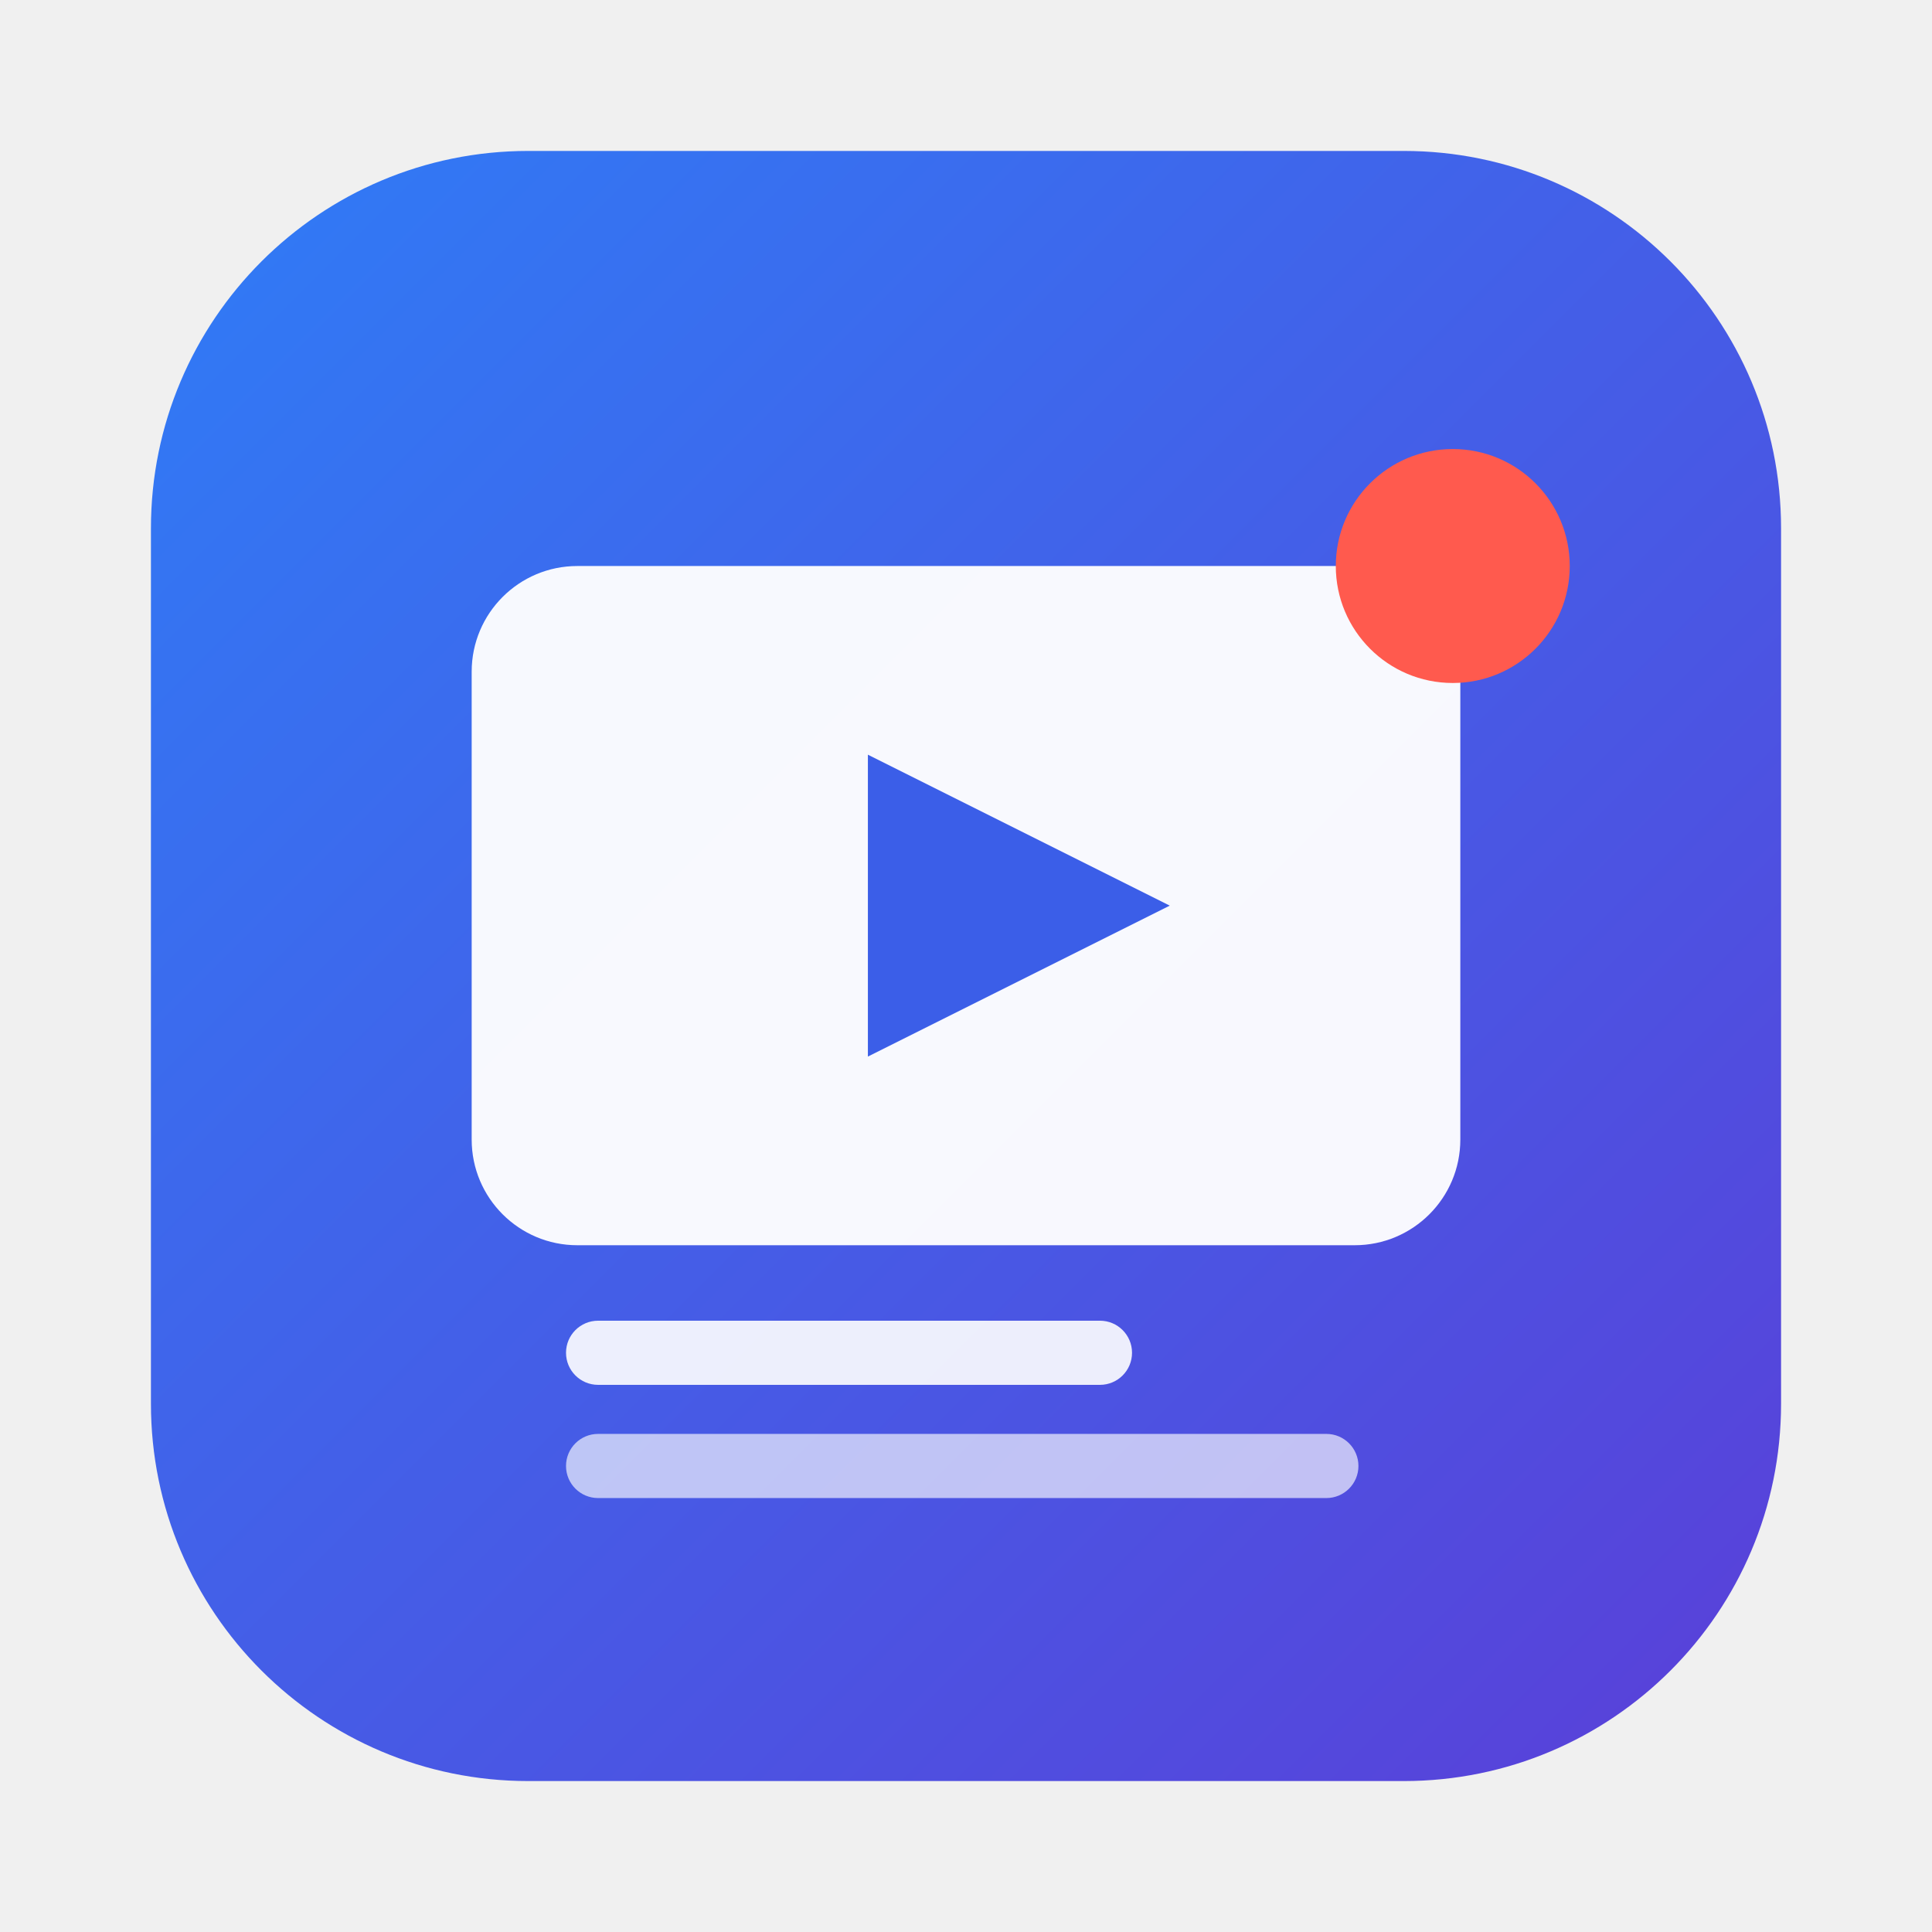
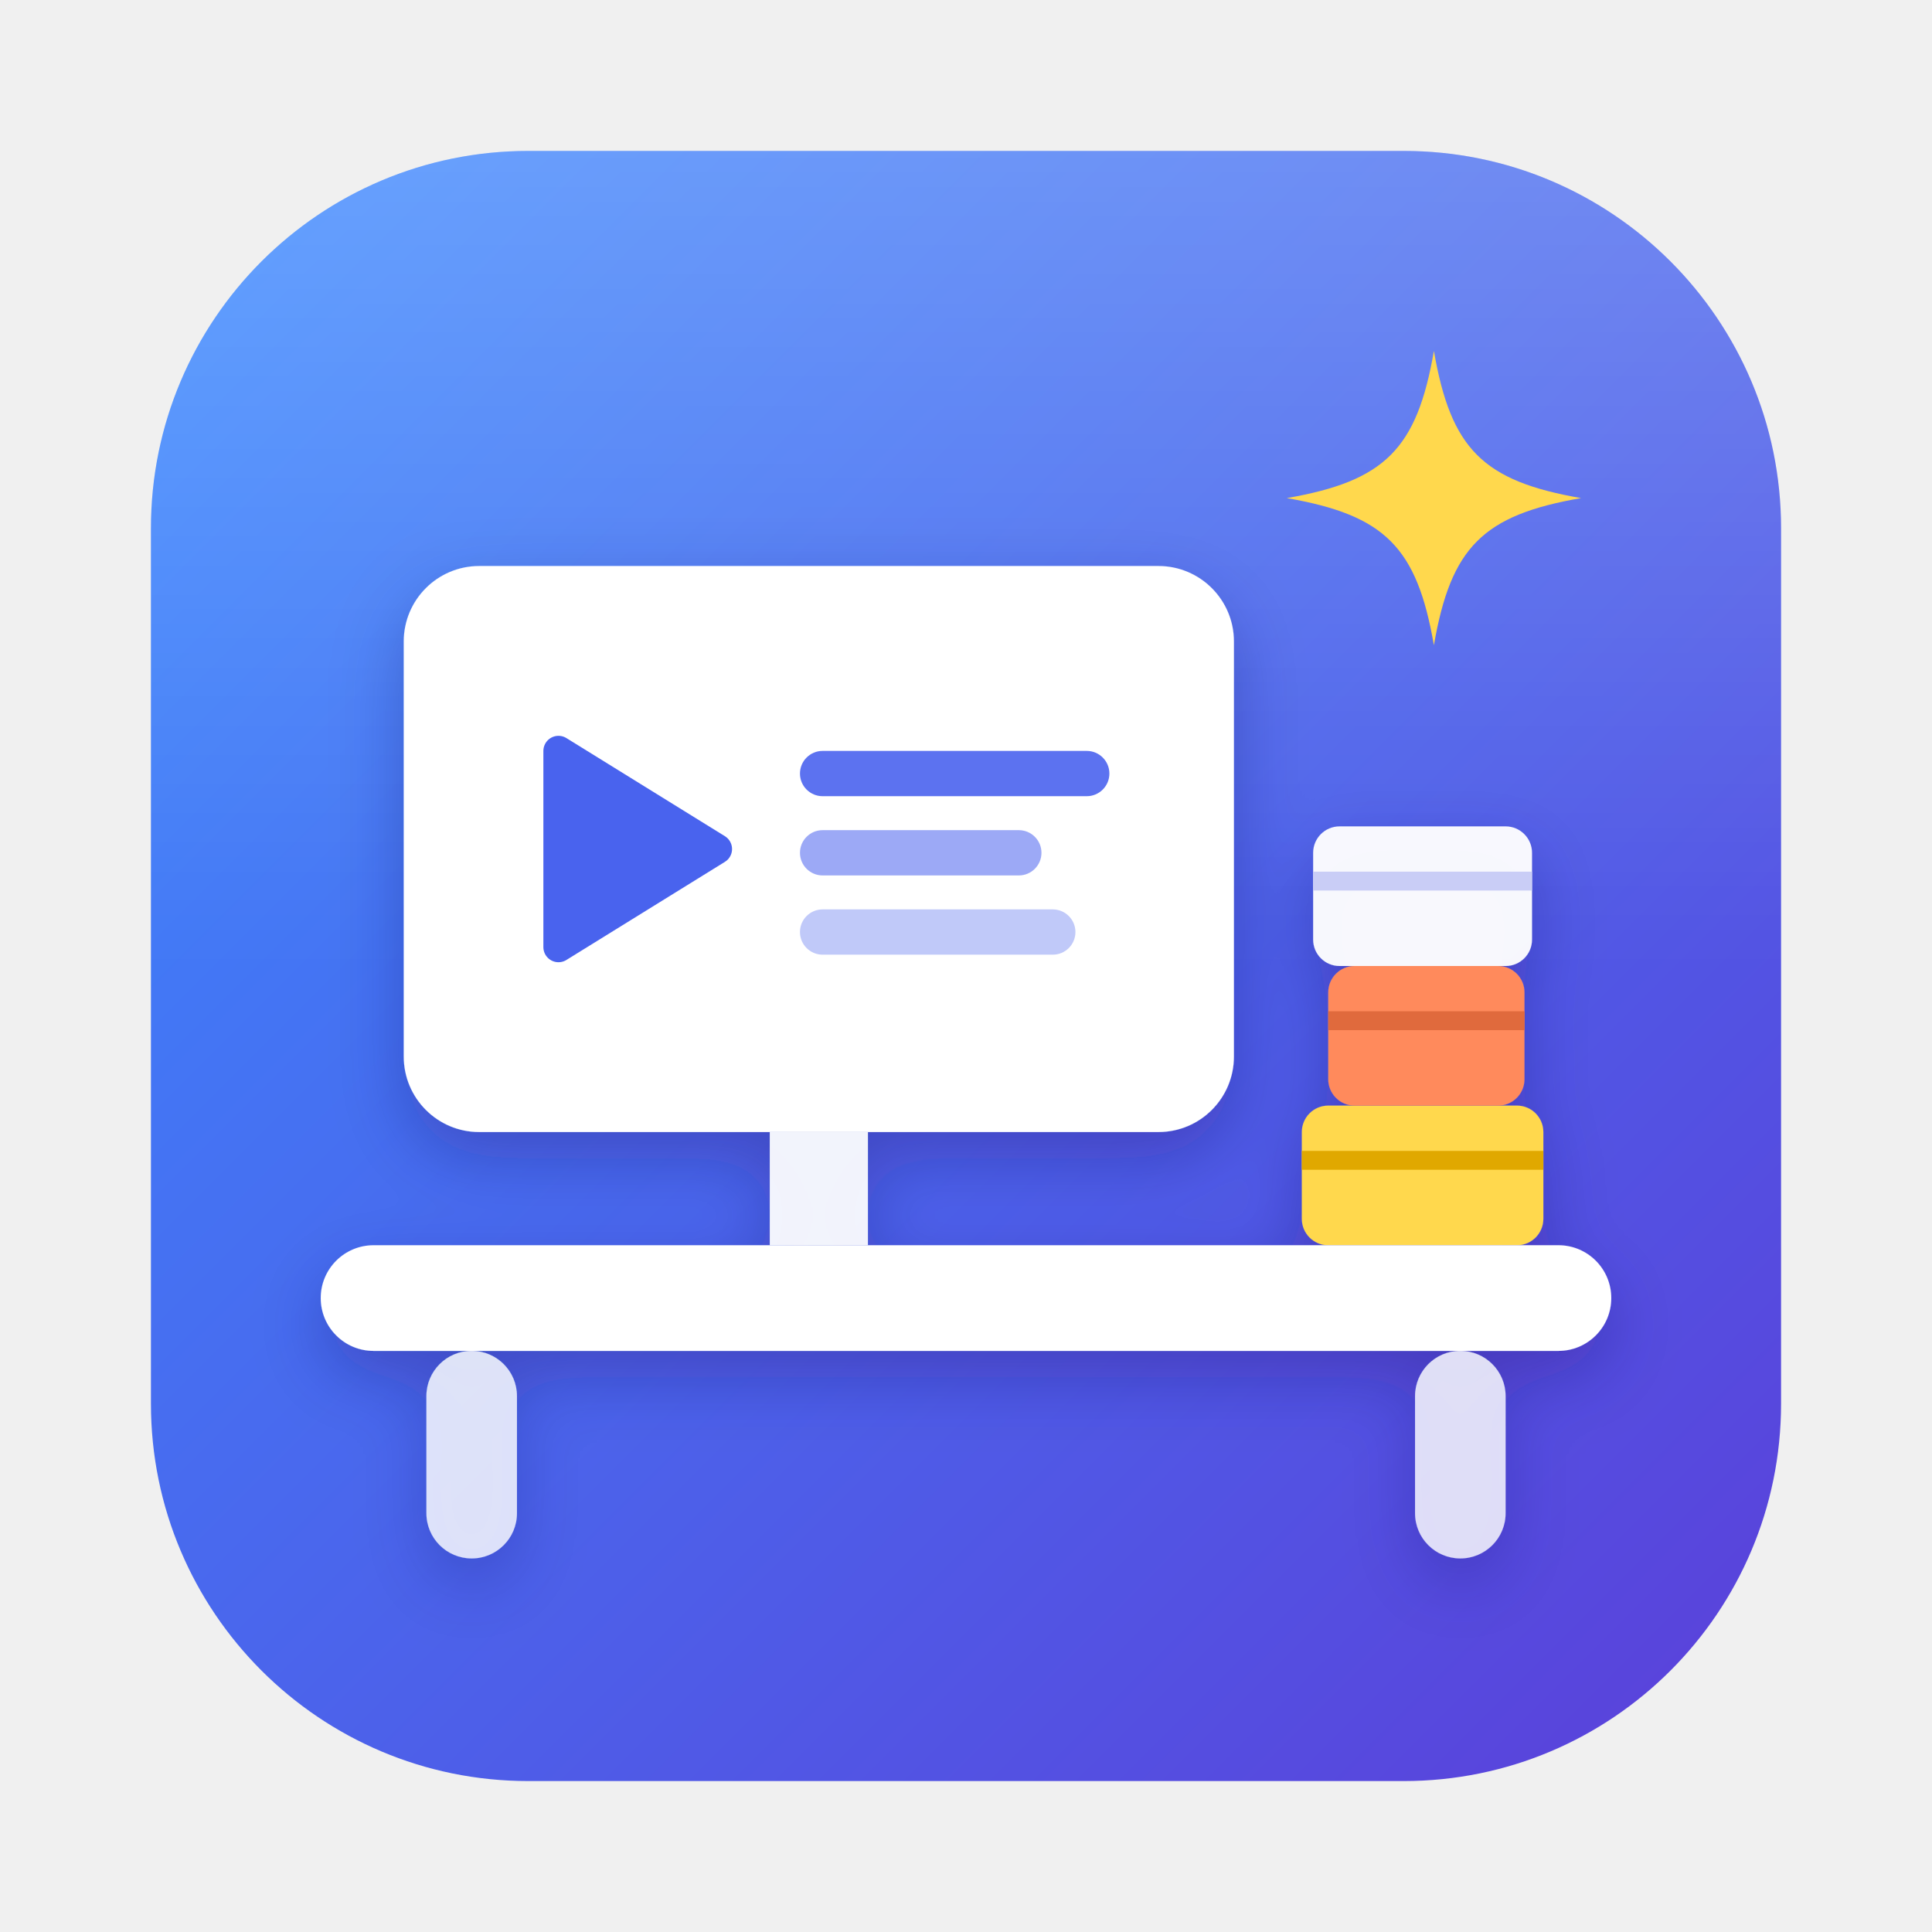
<svg xmlns="http://www.w3.org/2000/svg" width="1024" height="1024" viewBox="0 0 1024 1024">
  <defs>
-     <linearGradient id="g" x1="0" y1="0" x2="1" y2="1">
-       <stop offset="0" stop-color="#2f7cf6" />
-       <stop offset="1" stop-color="#5a3fd8" />
+     <linearGradient id="bg" x1="0" y1="0" x2="1" y2="1">
+       <stop offset="0" stop-color="#3a8bff" />
+       <stop offset="1" stop-color="#5b3fd9" />
    </linearGradient>
+     <linearGradient id="hl" x1="0" y1="0" x2="0" y2="1">
+       <stop offset="0" stop-color="#fff" stop-opacity=".22" />
+       <stop offset=".5" stop-color="#fff" stop-opacity="0" />
+     </linearGradient>
+     <filter id="sh" x="-20%" y="-20%" width="140%" height="140%">
+       <feDropShadow dx="0" dy="14" stdDeviation="18" flood-color="#1b1060" flood-opacity=".28" />
+     </filter>
  </defs>
-   <rect x="80" y="80" width="864" height="864" rx="200" fill="url(#g)" />
-   <rect x="250" y="300" width="524" height="360" rx="56" fill="#fff" opacity=".96" />
-   <path d="M460 400 L620 480 L460 560 Z" fill="#3b5ee8" />
-   <rect x="300" y="700" width="300" height="34" rx="17" fill="#fff" opacity=".9" />
-   <rect x="300" y="760" width="420" height="34" rx="17" fill="#fff" opacity=".65" />
-   <circle cx="770" cy="300" r="62" fill="#ff5a4e" />
+   <rect x="80" y="80" width="864" height="864" rx="200" fill="url(#bg)" />
+   <rect x="80" y="80" width="864" height="864" rx="200" fill="url(#hl)" />
+   <g filter="url(#sh)">
+     <rect x="214" y="300" width="440" height="300" rx="40" fill="#fff" />
+     <path d="M296 398 L380 450 L296 502 Z" fill="#4a63ee" stroke="#4a63ee" stroke-width="16" stroke-linejoin="round" />
+     <rect x="424" y="398" width="164" height="24" rx="12" fill="#4a63ee" opacity=".9" />
+     <rect x="424" y="440" width="128" height="24" rx="12" fill="#4a63ee" opacity=".55" />
+     <rect x="424" y="482" width="146" height="24" rx="12" fill="#4a63ee" opacity=".35" />
+     <rect x="408" y="600" width="52" height="60" fill="#fff" opacity=".92" />
+     <rect x="690" y="586" width="128" height="74" rx="14" fill="#ffd84d" />
+     <rect x="704" y="512" width="104" height="74" rx="14" fill="#ff8a5c" />
+     <rect x="696" y="438" width="116" height="74" rx="14" fill="#fff" opacity=".95" />
+     <rect x="690" y="610" width="128" height="10" fill="#e0a800" />
+     <rect x="704" y="536" width="104" height="10" fill="#e06a3e" />
+     <rect x="696" y="462" width="116" height="10" fill="#c9cdf6" />
+     <rect x="170" y="660" width="684" height="56" rx="28" fill="#fff" />
+     <rect x="226" y="716" width="48" height="110" rx="24" fill="#fff" opacity=".8" />
+     <rect x="750" y="716" width="48" height="110" rx="24" fill="#fff" opacity=".8" />
+   </g>
+   <path d="M760 186 C769 238 786 255 838 264 C786 273 769 290 760 342 C751 290 734 273 682 264 C734 255 751 238 760 186 Z" fill="#ffd84d" />
</svg>
